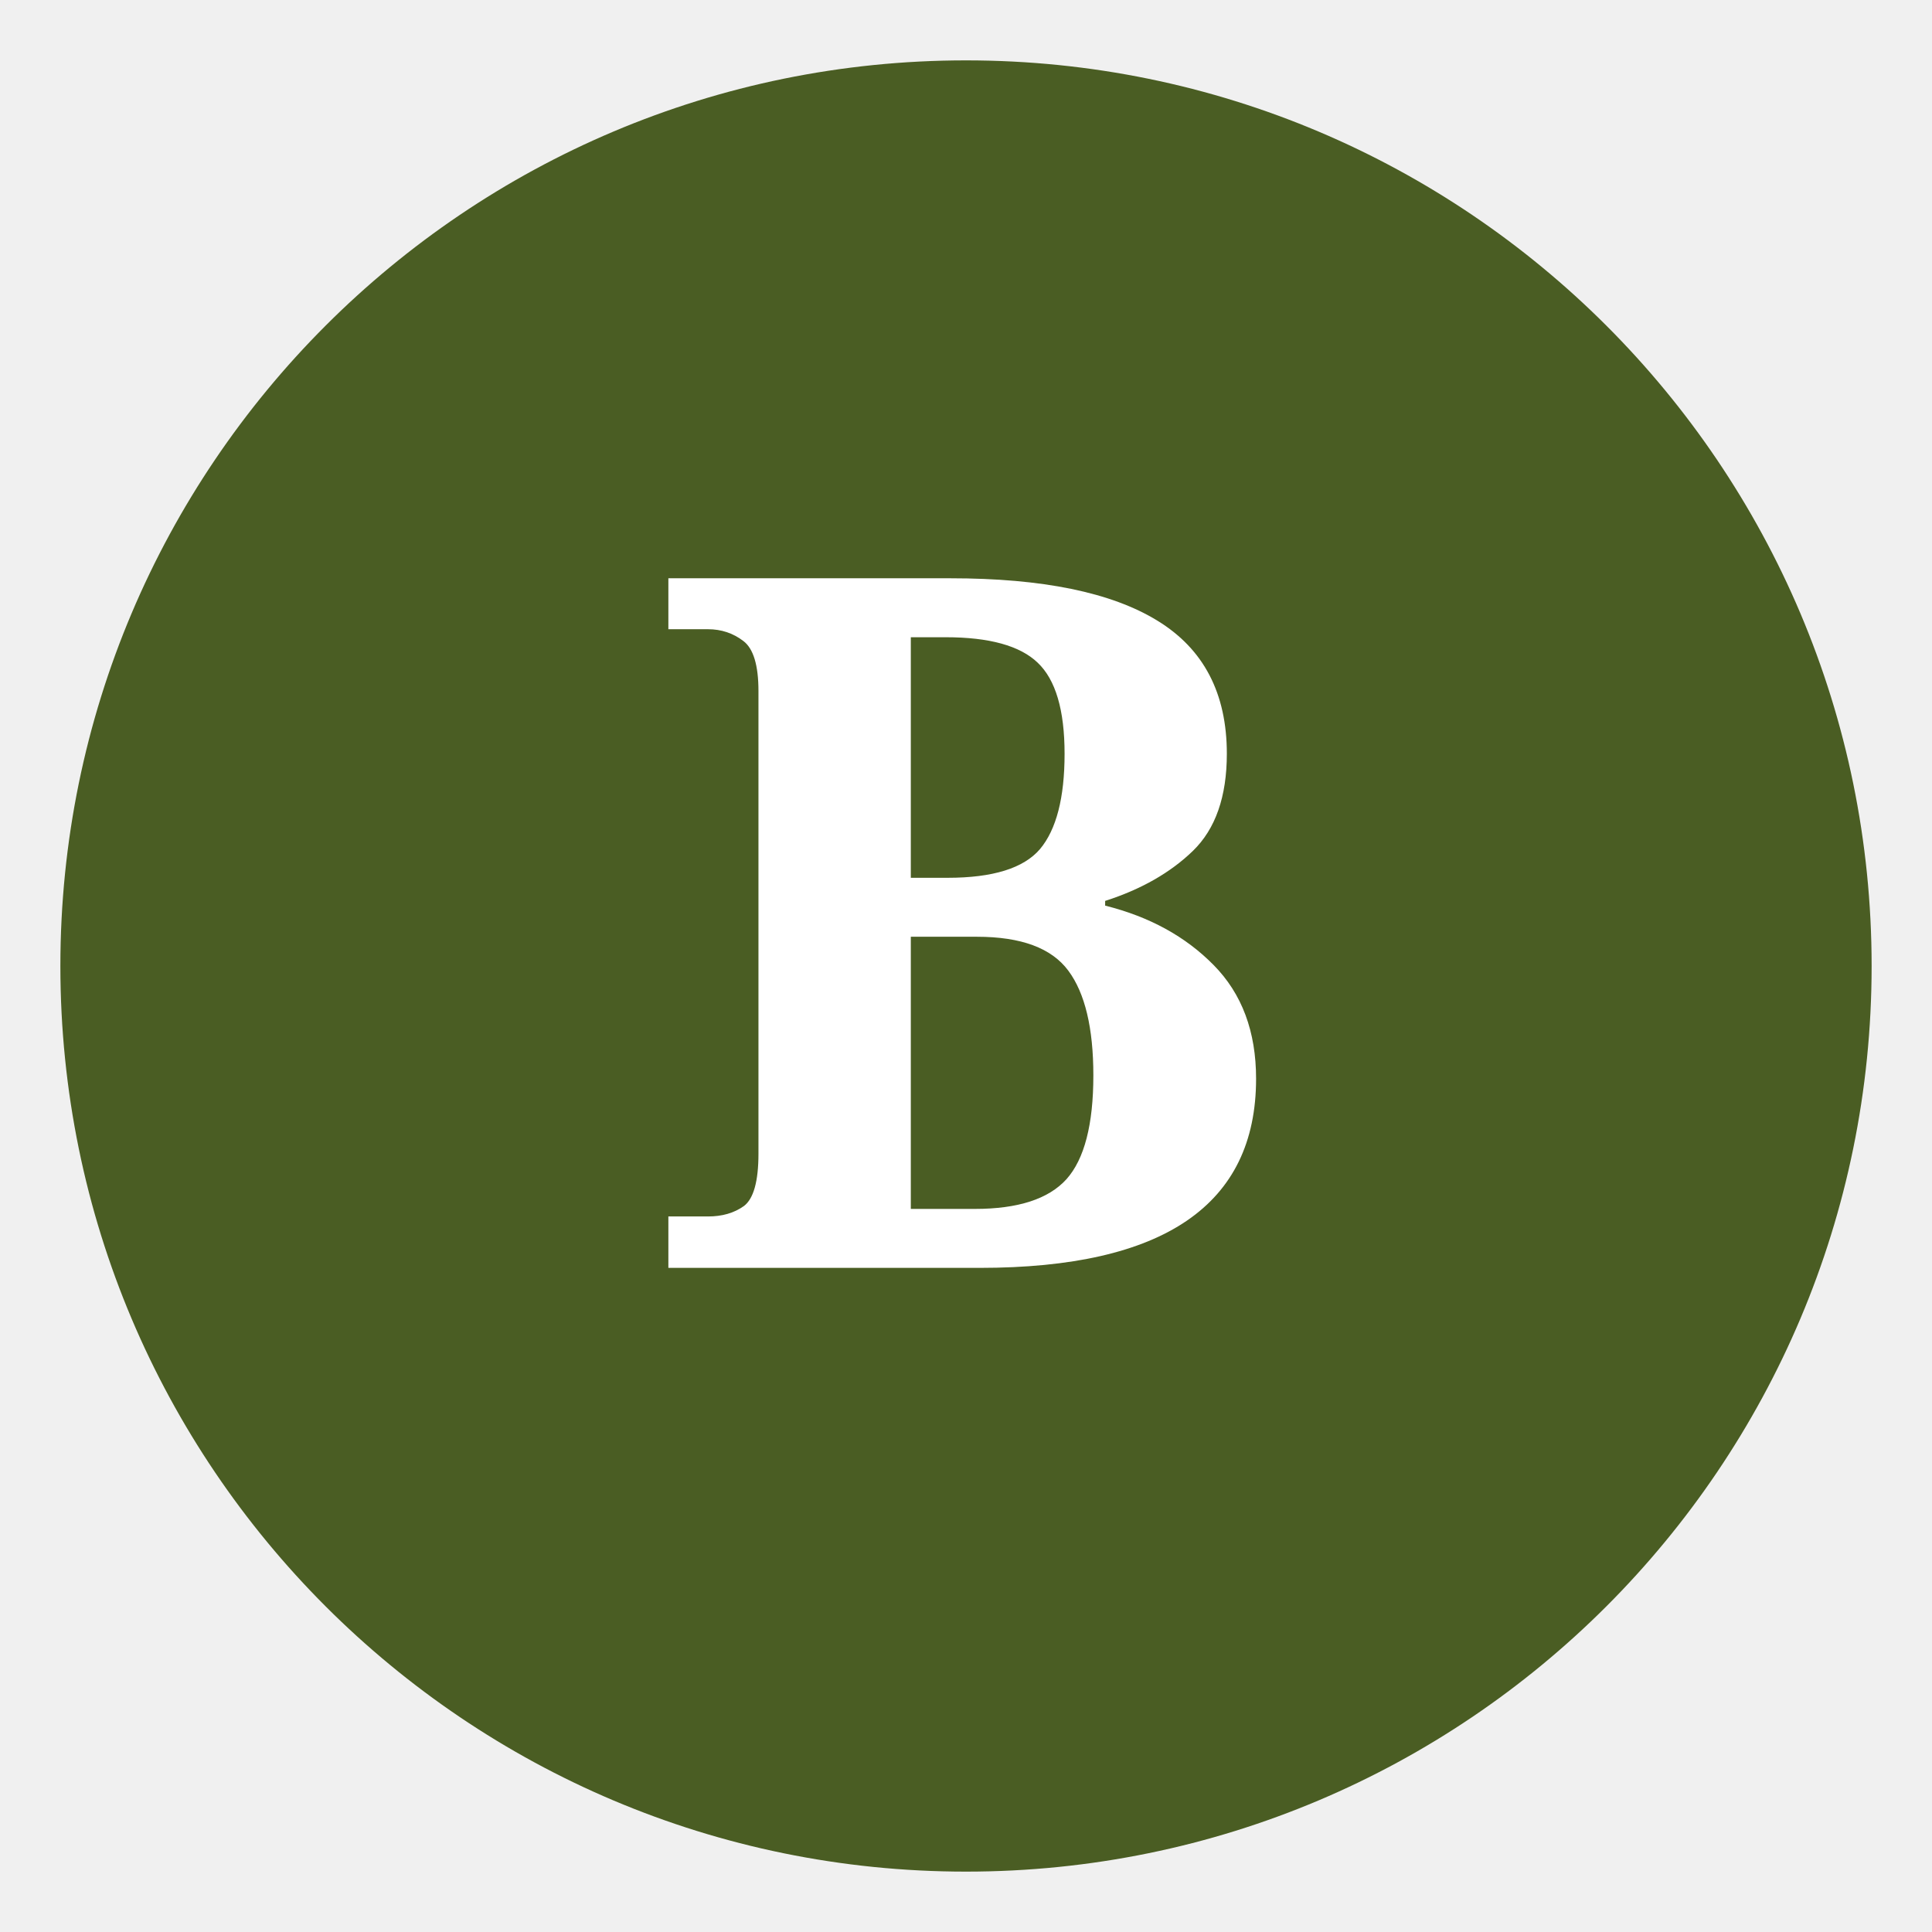
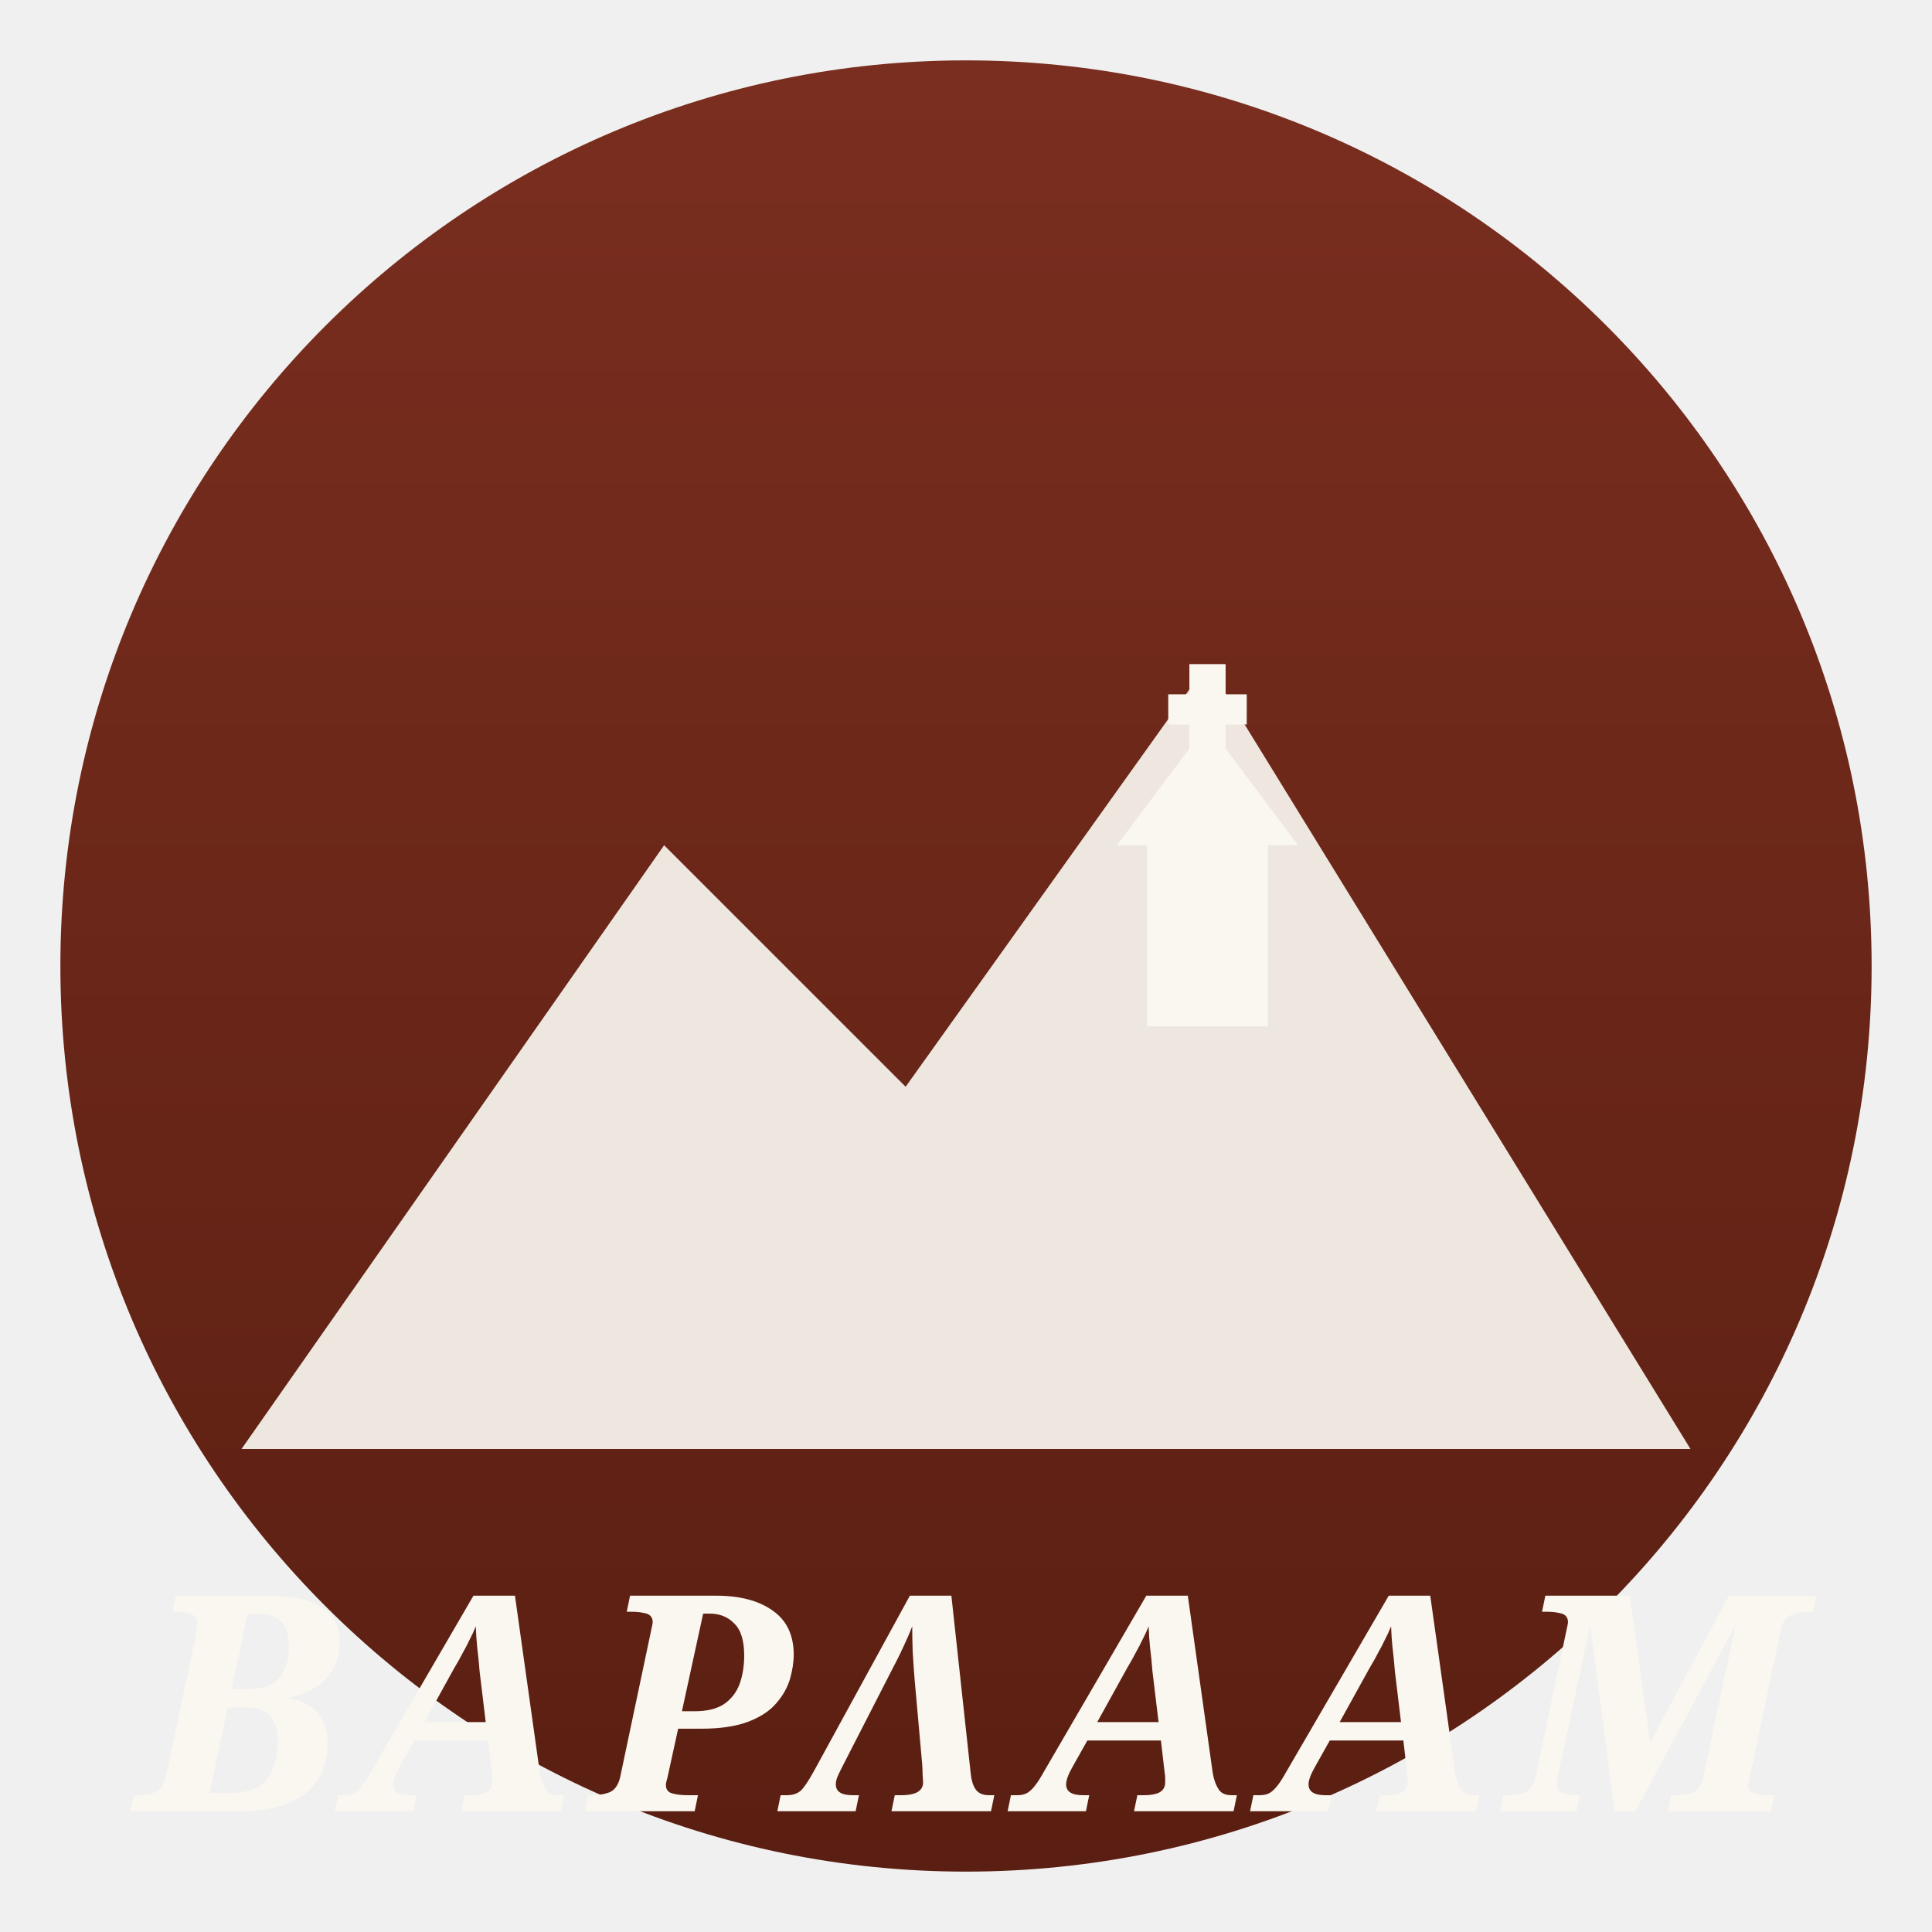
<svg xmlns="http://www.w3.org/2000/svg" viewBox="0 0 64 64">
-   <circle cx="32" cy="32" r="30" fill="#4A5D23" />
-   <text x="32" y="42" text-anchor="middle" font-family="Georgia, serif" font-weight="bold" font-size="32" fill="white">B</text>
+   <defs>
+     <linearGradient id="bg" x1="0" x2="0" y1="0" y2="1">
+       <stop offset="0" stop-color="#7A2E1F" />
+       <stop offset="1" stop-color="#5A1F12" />
+     </linearGradient>
+   </defs>
+   <circle cx="32" cy="32" r="30" fill="url(#bg)" />
+   <path d="M8 48 L22 28 L30 36 L40 22 L56 48 Z" fill="#FAF7F0" opacity="0.92" />
+   <g fill="#FAF7F0">
+     <rect x="38" y="28" width="4" height="6" />
+     <polygon points="37,28 43,28 40,24" />
+     <rect x="39.4" y="22" width="1.2" height="4" />
+     <rect x="38.7" y="23" width="2.6" height="1" />
+   </g>
+   <text x="32" y="60" text-anchor="middle" font-family="Georgia, serif" font-style="italic" font-weight="700" font-size="10" fill="#FAF7F0" letter-spacing="0.5">ΒΑΡΛΑΑΜ</text>
</svg>
